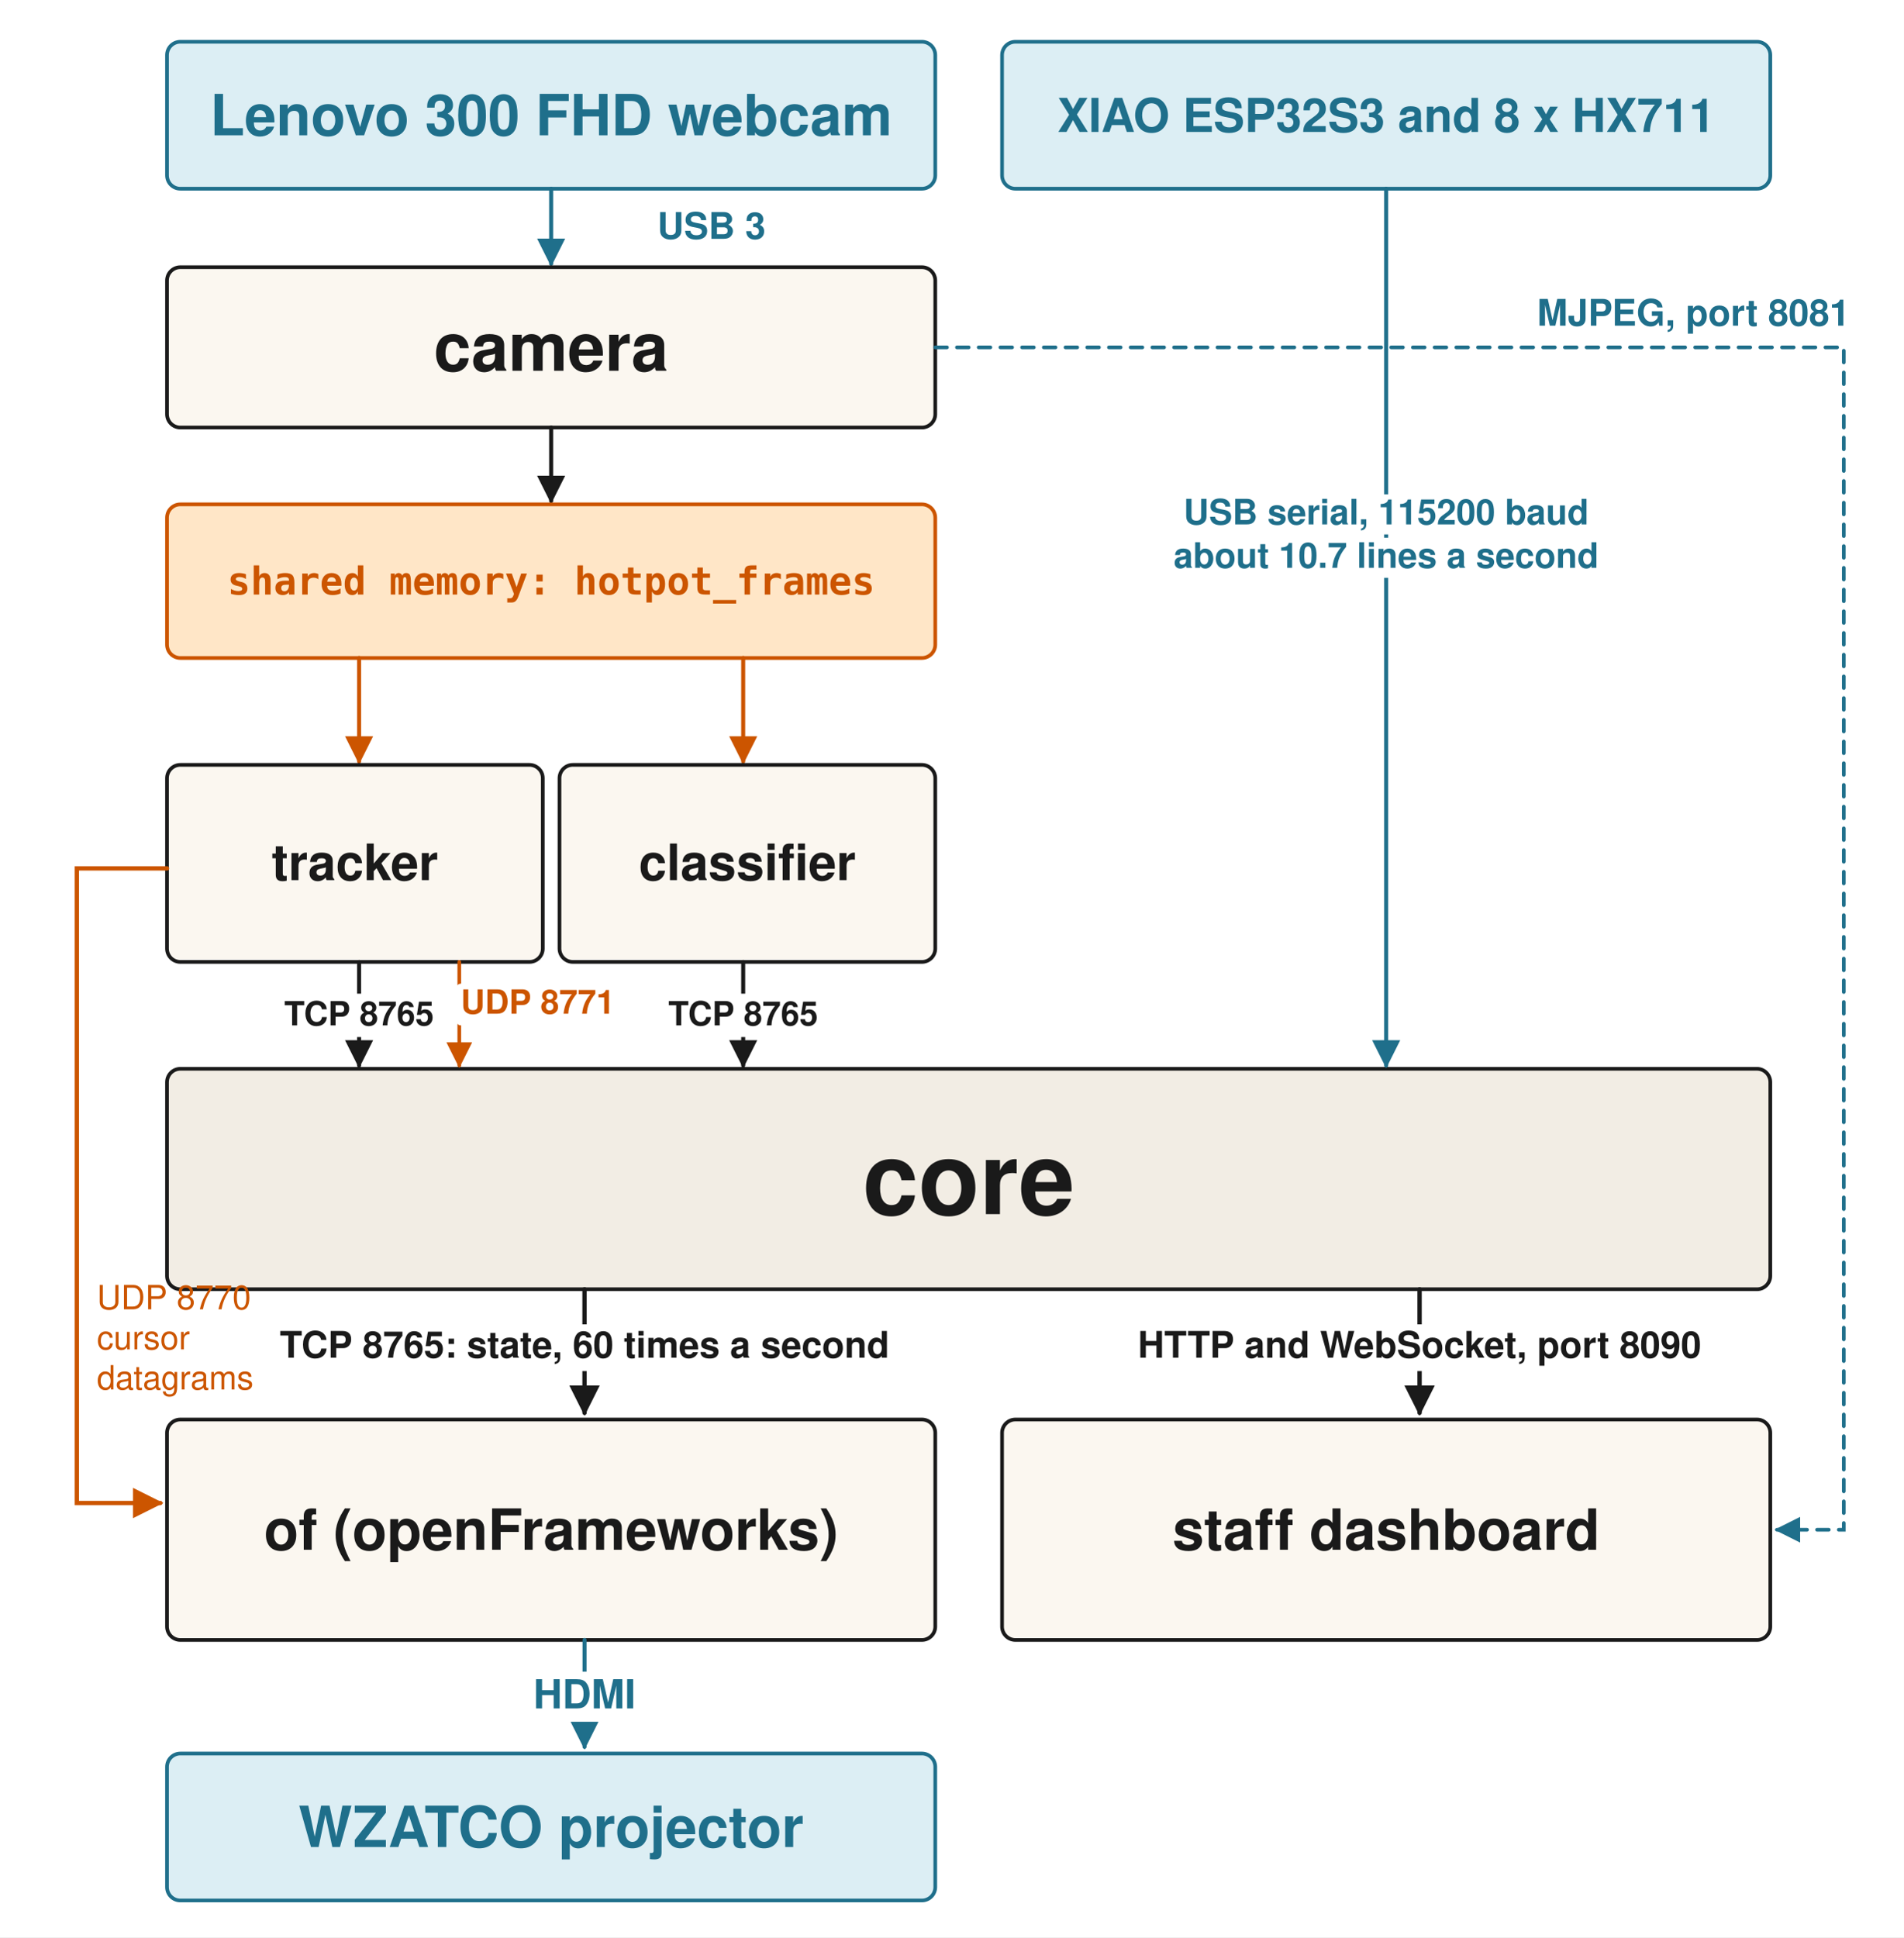
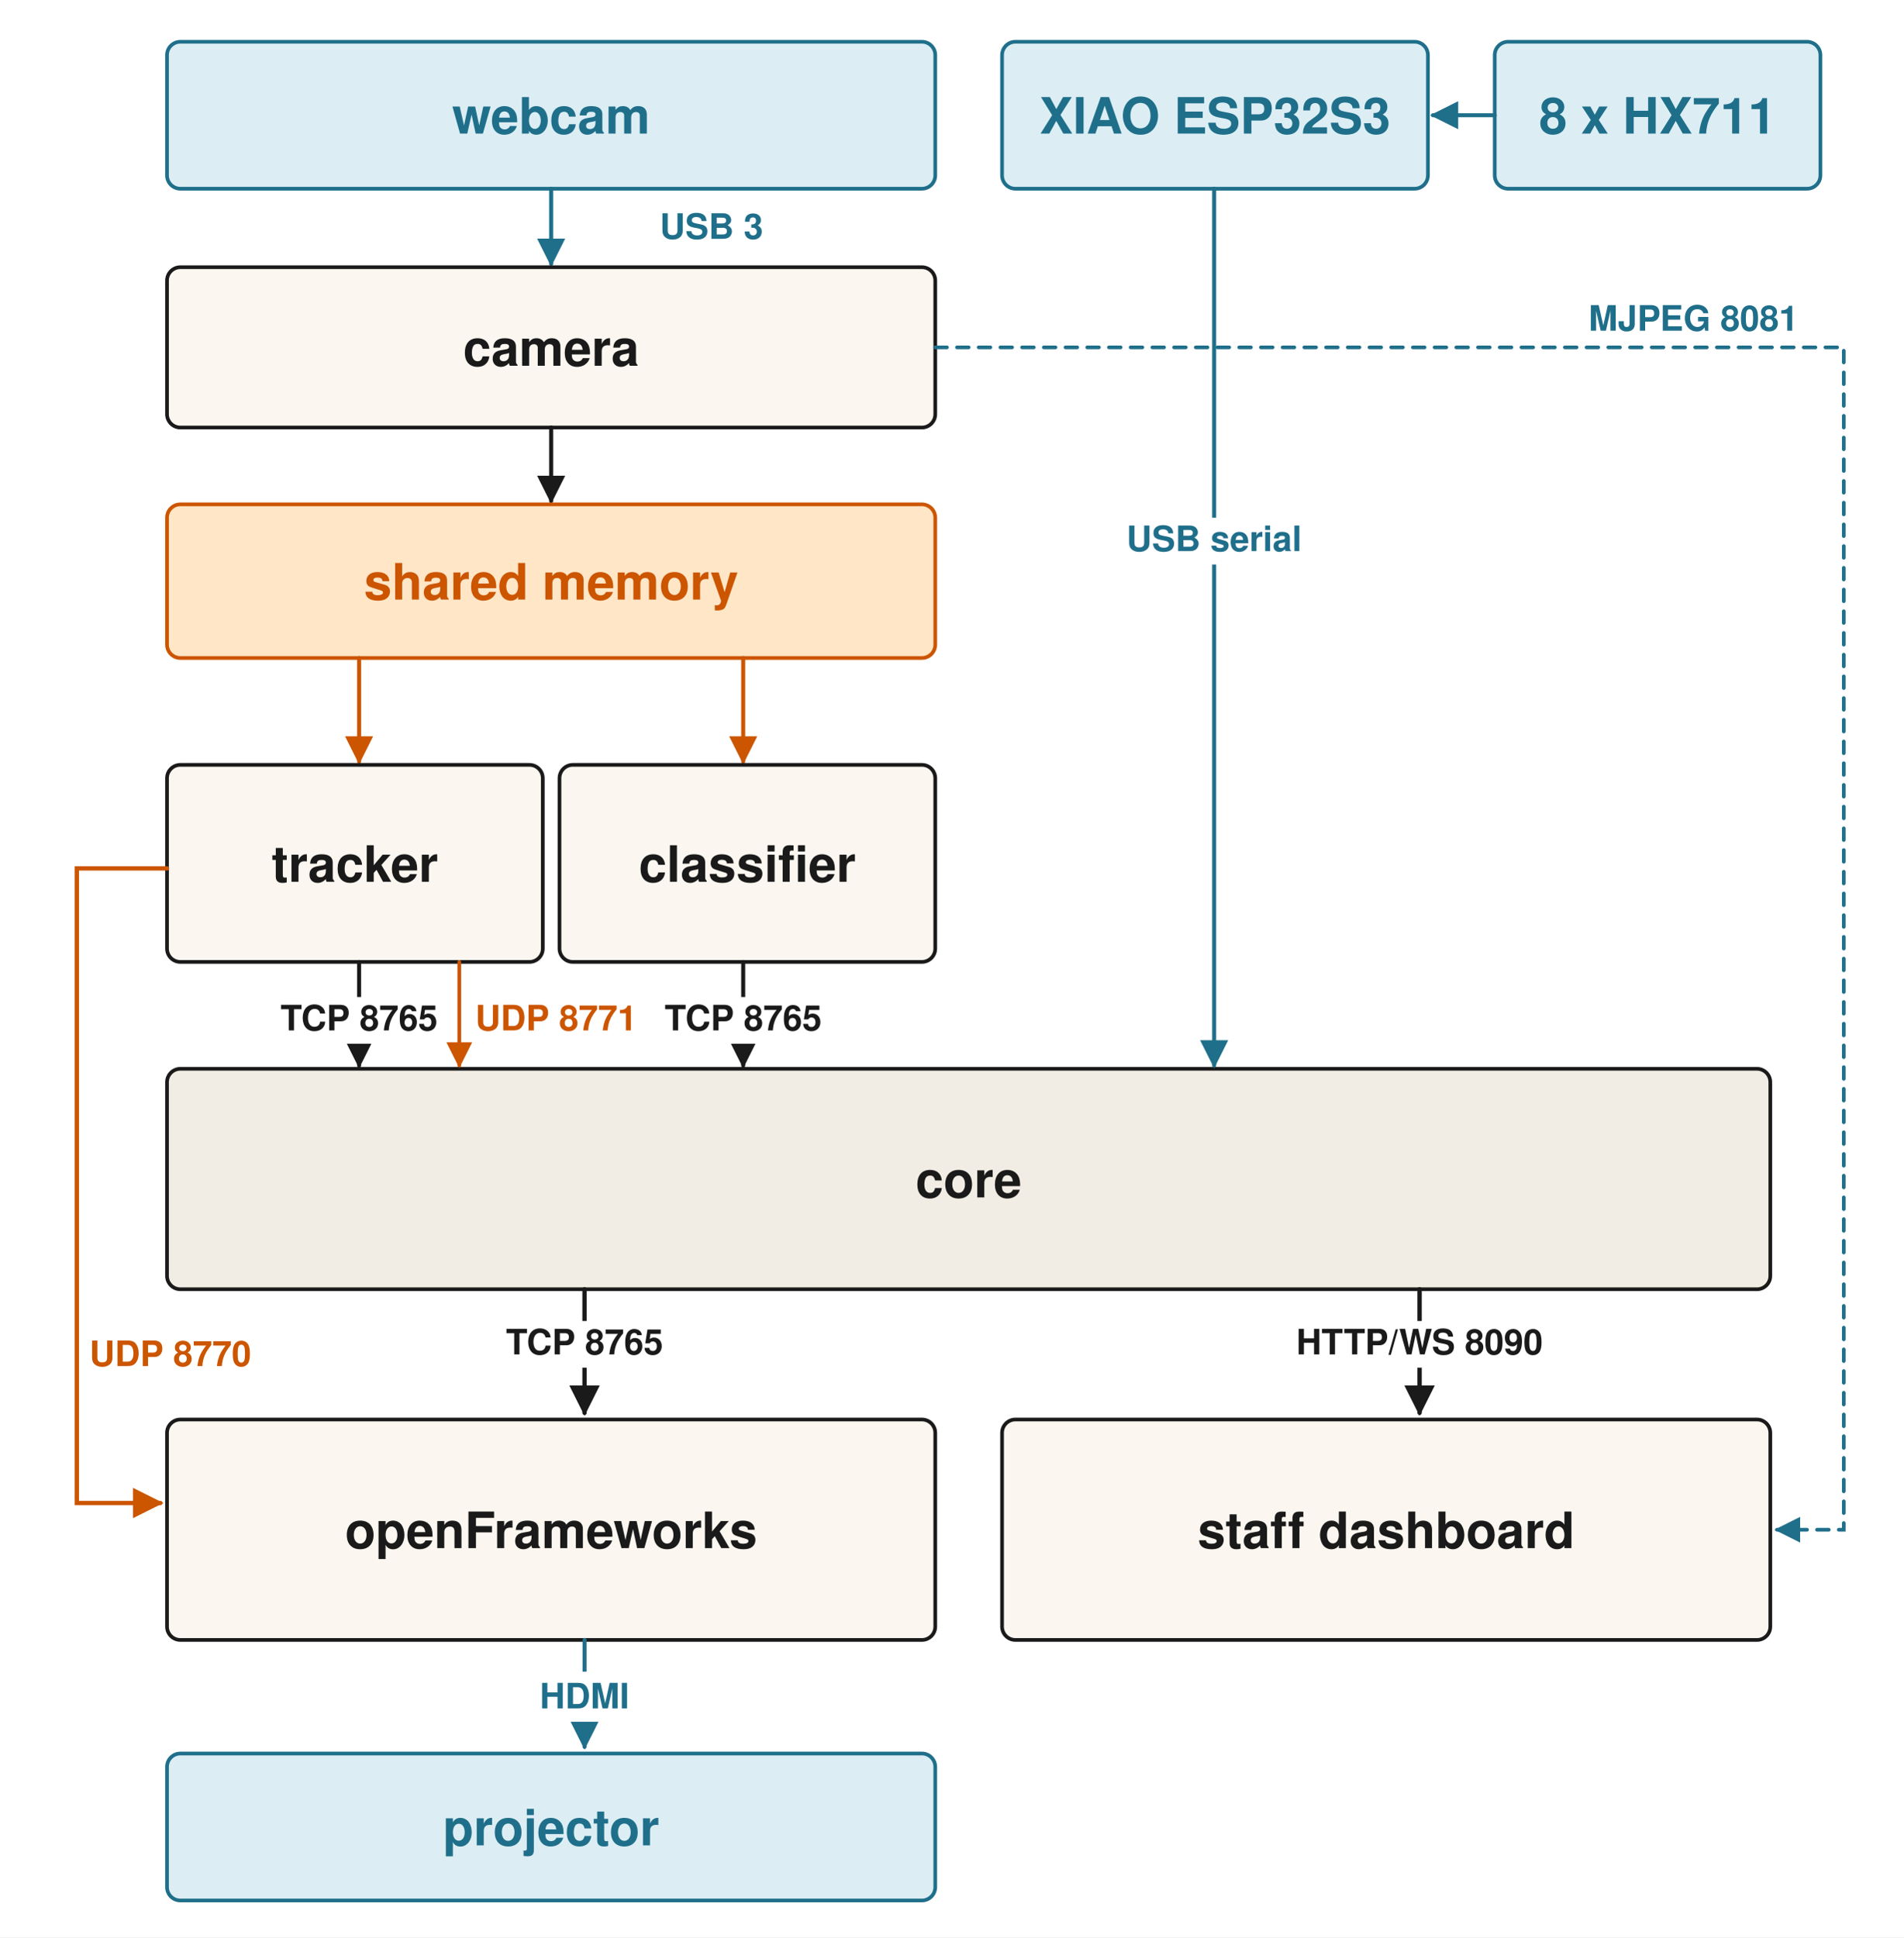
<svg xmlns="http://www.w3.org/2000/svg" viewBox="0 100 1140 1160" width="1140" height="1160">
  <rect x="0" y="100" width="1140" height="1160" fill="#ffffff" />
  <defs>
    <marker id="a" viewBox="0 0 10 10" refX="9" refY="5" markerWidth="7" markerHeight="7" orient="auto-start-reverse">
      <path d="M 0 0 L 10 5 L 0 10 z" fill="#1a1a1a" />
    </marker>
    <marker id="ao" viewBox="0 0 10 10" refX="9" refY="5" markerWidth="7" markerHeight="7" orient="auto-start-reverse">
      <path d="M 0 0 L 10 5 L 0 10 z" fill="#cc5500" />
    </marker>
    <marker id="ac" viewBox="0 0 10 10" refX="9" refY="5" markerWidth="7" markerHeight="7" orient="auto-start-reverse">
      <path d="M 0 0 L 10 5 L 0 10 z" fill="#1f6f8b" />
    </marker>
-     <marker id="ab" viewBox="0 0 10 10" refX="9" refY="5" markerWidth="7" markerHeight="7" orient="auto-start-reverse">
-       <path d="M 0 0 L 10 5 L 0 10 z" fill="#b03030" />
-     </marker>
  </defs>
  <rect x="100" y="125" width="460" height="88" rx="8" fill="#dceef4" stroke="#1f6f8b" stroke-width="2.2" />
-   <text x="330" y="181" font-family="Helvetica,Arial,sans-serif" font-size="34" fill="#1f6f8b" text-anchor="middle" font-weight="bold">Lenovo 300 FHD webcam</text>
-   <rect x="600" y="125" width="460" height="88" rx="8" fill="#dceef4" stroke="#1f6f8b" stroke-width="2.2" />
-   <text x="830" y="179" font-family="Helvetica,Arial,sans-serif" font-size="28" fill="#1f6f8b" text-anchor="middle" font-weight="bold">XIAO ESP32S3 and 8 x HX711</text>
-   <line x1="330.0" y1="213" x2="330.0" y2="258" stroke="#1f6f8b" stroke-width="2.4" stroke-linecap="round" marker-end="url(#ac)" />
-   <rect x="390" y="221" width="72" height="30" fill="#ffffff" rx="3" />
-   <text x="426.0" y="243" font-family="Helvetica,Arial,sans-serif" font-size="22" fill="#1f6f8b" text-anchor="middle" font-weight="bold">USB 3</text>
+   <text x="330" y="180" font-family="Helvetica,Arial,sans-serif" font-size="30" fill="#1f6f8b" text-anchor="middle" font-weight="bold">webcam</text>
+   <rect x="600" y="125" width="255" height="88" rx="8" fill="#dceef4" stroke="#1f6f8b" stroke-width="2.2" />
+   <text x="727.5" y="180" font-family="Helvetica,Arial,sans-serif" font-size="30" fill="#1f6f8b" text-anchor="middle" font-weight="bold">XIAO ESP32S3</text>
+   <rect x="895" y="125" width="195" height="88" rx="8" fill="#dceef4" stroke="#1f6f8b" stroke-width="2.2" />
+   <text x="992.5" y="180" font-family="Helvetica,Arial,sans-serif" font-size="30" fill="#1f6f8b" text-anchor="middle" font-weight="bold">8 x HX711</text>
+   <line x1="895" y1="169" x2="858" y2="169" stroke="#1f6f8b" stroke-width="2.4" stroke-linecap="round" marker-end="url(#ac)" />
+   <line x1="330" y1="213" x2="330" y2="258" stroke="#1f6f8b" stroke-width="2.4" stroke-linecap="round" marker-end="url(#ac)" />
+   <rect x="388" y="223" width="76" height="28" fill="#ffffff" rx="3" />
+   <text x="426" y="243" font-family="Helvetica,Arial,sans-serif" font-size="21" fill="#1f6f8b" text-anchor="middle" font-weight="bold">USB 3</text>
  <rect x="100" y="260" width="460" height="96" rx="8" fill="#fbf7f0" stroke="#1a1a1a" stroke-width="2.2" />
-   <text x="330.0" y="322" font-family="Helvetica,Arial,sans-serif" font-size="40" fill="#1a1a1a" text-anchor="middle" font-weight="bold">camera</text>
-   <line x1="330.0" y1="356" x2="330.0" y2="400" stroke="#1a1a1a" stroke-width="2.4" stroke-linecap="round" marker-end="url(#a)" />
+   <text x="330" y="319" font-family="Helvetica,Arial,sans-serif" font-size="30" fill="#1a1a1a" text-anchor="middle" font-weight="bold">camera</text>
+   <line x1="330" y1="356" x2="330" y2="400" stroke="#1a1a1a" stroke-width="2.4" stroke-linecap="round" marker-end="url(#a)" />
  <rect x="100" y="402" width="460" height="92" rx="8" fill="#ffe6c7" stroke="#cc5500" stroke-width="2.2" />
-   <text x="330.0" y="456" font-family="Consolas,Menlo,monospace" font-size="23" fill="#cc5500" text-anchor="middle" font-weight="bold">shared memory:  hotpot_frames</text>
+   <text x="330" y="459" font-family="Helvetica,Arial,sans-serif" font-size="30" fill="#cc5500" text-anchor="middle" font-weight="bold">shared memory</text>
  <line x1="215" y1="494" x2="215" y2="556" stroke="#cc5500" stroke-width="2.4" stroke-linecap="round" marker-end="url(#ao)" />
  <line x1="445" y1="494" x2="445" y2="556" stroke="#cc5500" stroke-width="2.4" stroke-linecap="round" marker-end="url(#ao)" />
  <rect x="100" y="558" width="225" height="118" rx="8" fill="#fbf7f0" stroke="#1a1a1a" stroke-width="2.2" />
-   <text x="212.5" y="627" font-family="Helvetica,Arial,sans-serif" font-size="30" fill="#1a1a1a" text-anchor="middle" font-weight="bold">tracker</text>
+   <text x="212.5" y="628" font-family="Helvetica,Arial,sans-serif" font-size="30" fill="#1a1a1a" text-anchor="middle" font-weight="bold">tracker</text>
  <rect x="335" y="558" width="225" height="118" rx="8" fill="#fbf7f0" stroke="#1a1a1a" stroke-width="2.2" />
-   <text x="447.5" y="627" font-family="Helvetica,Arial,sans-serif" font-size="30" fill="#1a1a1a" text-anchor="middle" font-weight="bold">classifier</text>
+   <text x="447.5" y="628" font-family="Helvetica,Arial,sans-serif" font-size="30" fill="#1a1a1a" text-anchor="middle" font-weight="bold">classifier</text>
  <rect x="100" y="740" width="960" height="132" rx="8" fill="#f2ede4" stroke="#1a1a1a" stroke-width="2.2" />
-   <text x="580.0" y="827" font-family="Helvetica,Arial,sans-serif" font-size="60" fill="#1a1a1a" text-anchor="middle" font-weight="bold">core</text>
-   <line x1="830" y1="213" x2="830" y2="738" stroke="#1f6f8b" stroke-width="2.4" stroke-linecap="round" marker-end="url(#ac)" />
-   <rect x="692" y="396" width="276" height="24" fill="#ffffff" rx="3" />
-   <text x="830" y="414" font-family="Helvetica,Arial,sans-serif" font-size="21" fill="#1f6f8b" text-anchor="middle" font-weight="bold">USB serial, 115200 baud</text>
-   <rect x="682" y="422" width="296" height="24" fill="#ffffff" rx="3" />
-   <text x="830" y="440" font-family="Helvetica,Arial,sans-serif" font-size="21" fill="#1f6f8b" text-anchor="middle" font-weight="bold">about 10.7 lines a second</text>
+   <text x="580" y="817" font-family="Helvetica,Arial,sans-serif" font-size="30" fill="#1a1a1a" text-anchor="middle" font-weight="bold">core</text>
+   <line x1="727" y1="213" x2="727" y2="738" stroke="#1f6f8b" stroke-width="2.4" stroke-linecap="round" marker-end="url(#ac)" />
+   <rect x="660" y="410" width="134" height="28" fill="#ffffff" rx="3" />
+   <text x="727" y="430" font-family="Helvetica,Arial,sans-serif" font-size="21" fill="#1f6f8b" text-anchor="middle" font-weight="bold">USB serial</text>
  <line x1="215" y1="676" x2="215" y2="738" stroke="#1a1a1a" stroke-width="2.4" stroke-linecap="round" marker-end="url(#a)" />
-   <rect x="165" y="695" width="100" height="26" fill="#ffffff" rx="3" />
-   <text x="215" y="714" font-family="Helvetica,Arial,sans-serif" font-size="20" fill="#1a1a1a" text-anchor="middle" font-weight="bold">TCP 8765</text>
+   <rect x="165" y="697" width="100" height="28" fill="#ffffff" rx="3" />
+   <text x="215" y="717" font-family="Helvetica,Arial,sans-serif" font-size="21" fill="#1a1a1a" text-anchor="middle" font-weight="bold">TCP 8765</text>
+   <line x1="275" y1="676" x2="275" y2="738" stroke="#cc5500" stroke-width="2.2" stroke-linecap="round" marker-end="url(#ao)" />
+   <rect x="283" y="697" width="100" height="28" fill="#ffffff" rx="3" />
+   <text x="333" y="717" font-family="Helvetica,Arial,sans-serif" font-size="21" fill="#cc5500" text-anchor="middle" font-weight="bold">UDP 8771</text>
  <line x1="445" y1="676" x2="445" y2="738" stroke="#1a1a1a" stroke-width="2.4" stroke-linecap="round" marker-end="url(#a)" />
-   <rect x="395" y="695" width="100" height="26" fill="#ffffff" rx="3" />
-   <text x="445" y="714" font-family="Helvetica,Arial,sans-serif" font-size="20" fill="#1a1a1a" text-anchor="middle" font-weight="bold">TCP 8765</text>
+   <rect x="395" y="697" width="100" height="28" fill="#ffffff" rx="3" />
+   <text x="445" y="717" font-family="Helvetica,Arial,sans-serif" font-size="21" fill="#1a1a1a" text-anchor="middle" font-weight="bold">TCP 8765</text>
  <rect x="100" y="950" width="460" height="132" rx="8" fill="#fbf7f0" stroke="#1a1a1a" stroke-width="2.2" />
-   <text x="330.0" y="1028" font-family="Helvetica,Arial,sans-serif" font-size="34" fill="#1a1a1a" text-anchor="middle" font-weight="bold">of  (openFrameworks)</text>
+   <text x="330" y="1027" font-family="Helvetica,Arial,sans-serif" font-size="30" fill="#1a1a1a" text-anchor="middle" font-weight="bold">openFrameworks</text>
  <rect x="600" y="950" width="460" height="132" rx="8" fill="#fbf7f0" stroke="#1a1a1a" stroke-width="2.2" />
-   <text x="830.0" y="1028" font-family="Helvetica,Arial,sans-serif" font-size="34" fill="#1a1a1a" text-anchor="middle" font-weight="bold">staff dashboard</text>
+   <text x="830" y="1027" font-family="Helvetica,Arial,sans-serif" font-size="30" fill="#1a1a1a" text-anchor="middle" font-weight="bold">staff dashboard</text>
  <line x1="350" y1="872" x2="350" y2="946" stroke="#1a1a1a" stroke-width="2.6" stroke-linecap="round" marker-end="url(#a)" />
-   <rect x="140" y="893" width="420" height="28" fill="#ffffff" rx="3" />
-   <text x="350" y="913" font-family="Helvetica,Arial,sans-serif" font-size="22" fill="#1a1a1a" text-anchor="middle" font-weight="bold">TCP 8765:  state, 60 times a second</text>
+   <rect x="300" y="891" width="100" height="28" fill="#ffffff" rx="3" />
+   <text x="350" y="911" font-family="Helvetica,Arial,sans-serif" font-size="21" fill="#1a1a1a" text-anchor="middle" font-weight="bold">TCP 8765</text>
  <line x1="850" y1="872" x2="850" y2="946" stroke="#1a1a1a" stroke-width="2.6" stroke-linecap="round" marker-end="url(#a)" />
-   <rect x="675" y="893" width="350" height="28" fill="#ffffff" rx="3" />
-   <text x="850" y="913" font-family="Helvetica,Arial,sans-serif" font-size="22" fill="#1a1a1a" text-anchor="middle" font-weight="bold">HTTP and WebSocket, port 8090</text>
+   <rect x="771" y="891" width="158" height="28" fill="#ffffff" rx="3" />
+   <text x="850" y="911" font-family="Helvetica,Arial,sans-serif" font-size="21" fill="#1a1a1a" text-anchor="middle" font-weight="bold">HTTP/WS 8090</text>
  <path d="M 100 620 L 46 620 L 46 1000 L 96 1000" fill="none" stroke="#cc5500" stroke-width="2.6" stroke-linecap="round" marker-end="url(#ao)" />
-   <text x="58" y="884" font-family="Helvetica,Arial,sans-serif" font-size="20" fill="#cc5500" text-anchor="start" font-weight="normal">UDP 8770</text>
-   <text x="58" y="908" font-family="Helvetica,Arial,sans-serif" font-size="20" fill="#cc5500" text-anchor="start" font-weight="normal">cursor</text>
-   <text x="58" y="932" font-family="Helvetica,Arial,sans-serif" font-size="20" fill="#cc5500" text-anchor="start" font-weight="normal">datagrams</text>
-   <line x1="275" y1="676" x2="275" y2="738" stroke="#cc5500" stroke-width="2.2" stroke-linecap="round" marker-end="url(#ao)" />
-   <rect x="273" y="689" width="98" height="25" fill="#ffffff" rx="3" />
-   <text x="322" y="707" font-family="Helvetica,Arial,sans-serif" font-size="20" fill="#cc5500" text-anchor="middle" font-weight="bold">UDP 8771</text>
+   <rect x="48" y="898" width="108" height="28" fill="#ffffff" rx="3" />
+   <text x="102" y="918" font-family="Helvetica,Arial,sans-serif" font-size="21" fill="#cc5500" text-anchor="middle" font-weight="bold">UDP 8770</text>
  <path d="M 560 308 L 1104 308 L 1104 1016 L 1064 1016" fill="none" stroke="#1f6f8b" stroke-width="2.2" stroke-linecap="round" stroke-dasharray="7 6" marker-end="url(#ac)" />
-   <rect x="911" y="275" width="206" height="28" fill="#ffffff" rx="3" />
-   <text x="1014" y="295" font-family="Helvetica,Arial,sans-serif" font-size="22" fill="#1f6f8b" text-anchor="middle" font-weight="bold">MJPEG, port 8081</text>
+   <rect x="947" y="278" width="134" height="28" fill="#ffffff" rx="3" />
+   <text x="1014" y="298" font-family="Helvetica,Arial,sans-serif" font-size="21" fill="#1f6f8b" text-anchor="middle" font-weight="bold">MJPEG 8081</text>
  <rect x="100" y="1150" width="460" height="88" rx="8" fill="#dceef4" stroke="#1f6f8b" stroke-width="2.2" />
-   <text x="330.0" y="1206" font-family="Helvetica,Arial,sans-serif" font-size="34" fill="#1f6f8b" text-anchor="middle" font-weight="bold">WZATCO projector</text>
+   <text x="330" y="1205" font-family="Helvetica,Arial,sans-serif" font-size="30" fill="#1f6f8b" text-anchor="middle" font-weight="bold">projector</text>
  <line x1="350" y1="1082" x2="350" y2="1146" stroke="#1f6f8b" stroke-width="2.4" stroke-linecap="round" marker-end="url(#ac)" />
-   <rect x="313" y="1101" width="74" height="30" fill="#ffffff" rx="3" />
-   <text x="350" y="1123" font-family="Helvetica,Arial,sans-serif" font-size="24" fill="#1f6f8b" text-anchor="middle" font-weight="bold">HDMI</text>
+   <rect x="312" y="1101" width="76" height="30" fill="#ffffff" rx="3" />
+   <text x="350" y="1123" font-family="Helvetica,Arial,sans-serif" font-size="21" fill="#1f6f8b" text-anchor="middle" font-weight="bold">HDMI</text>
</svg>
